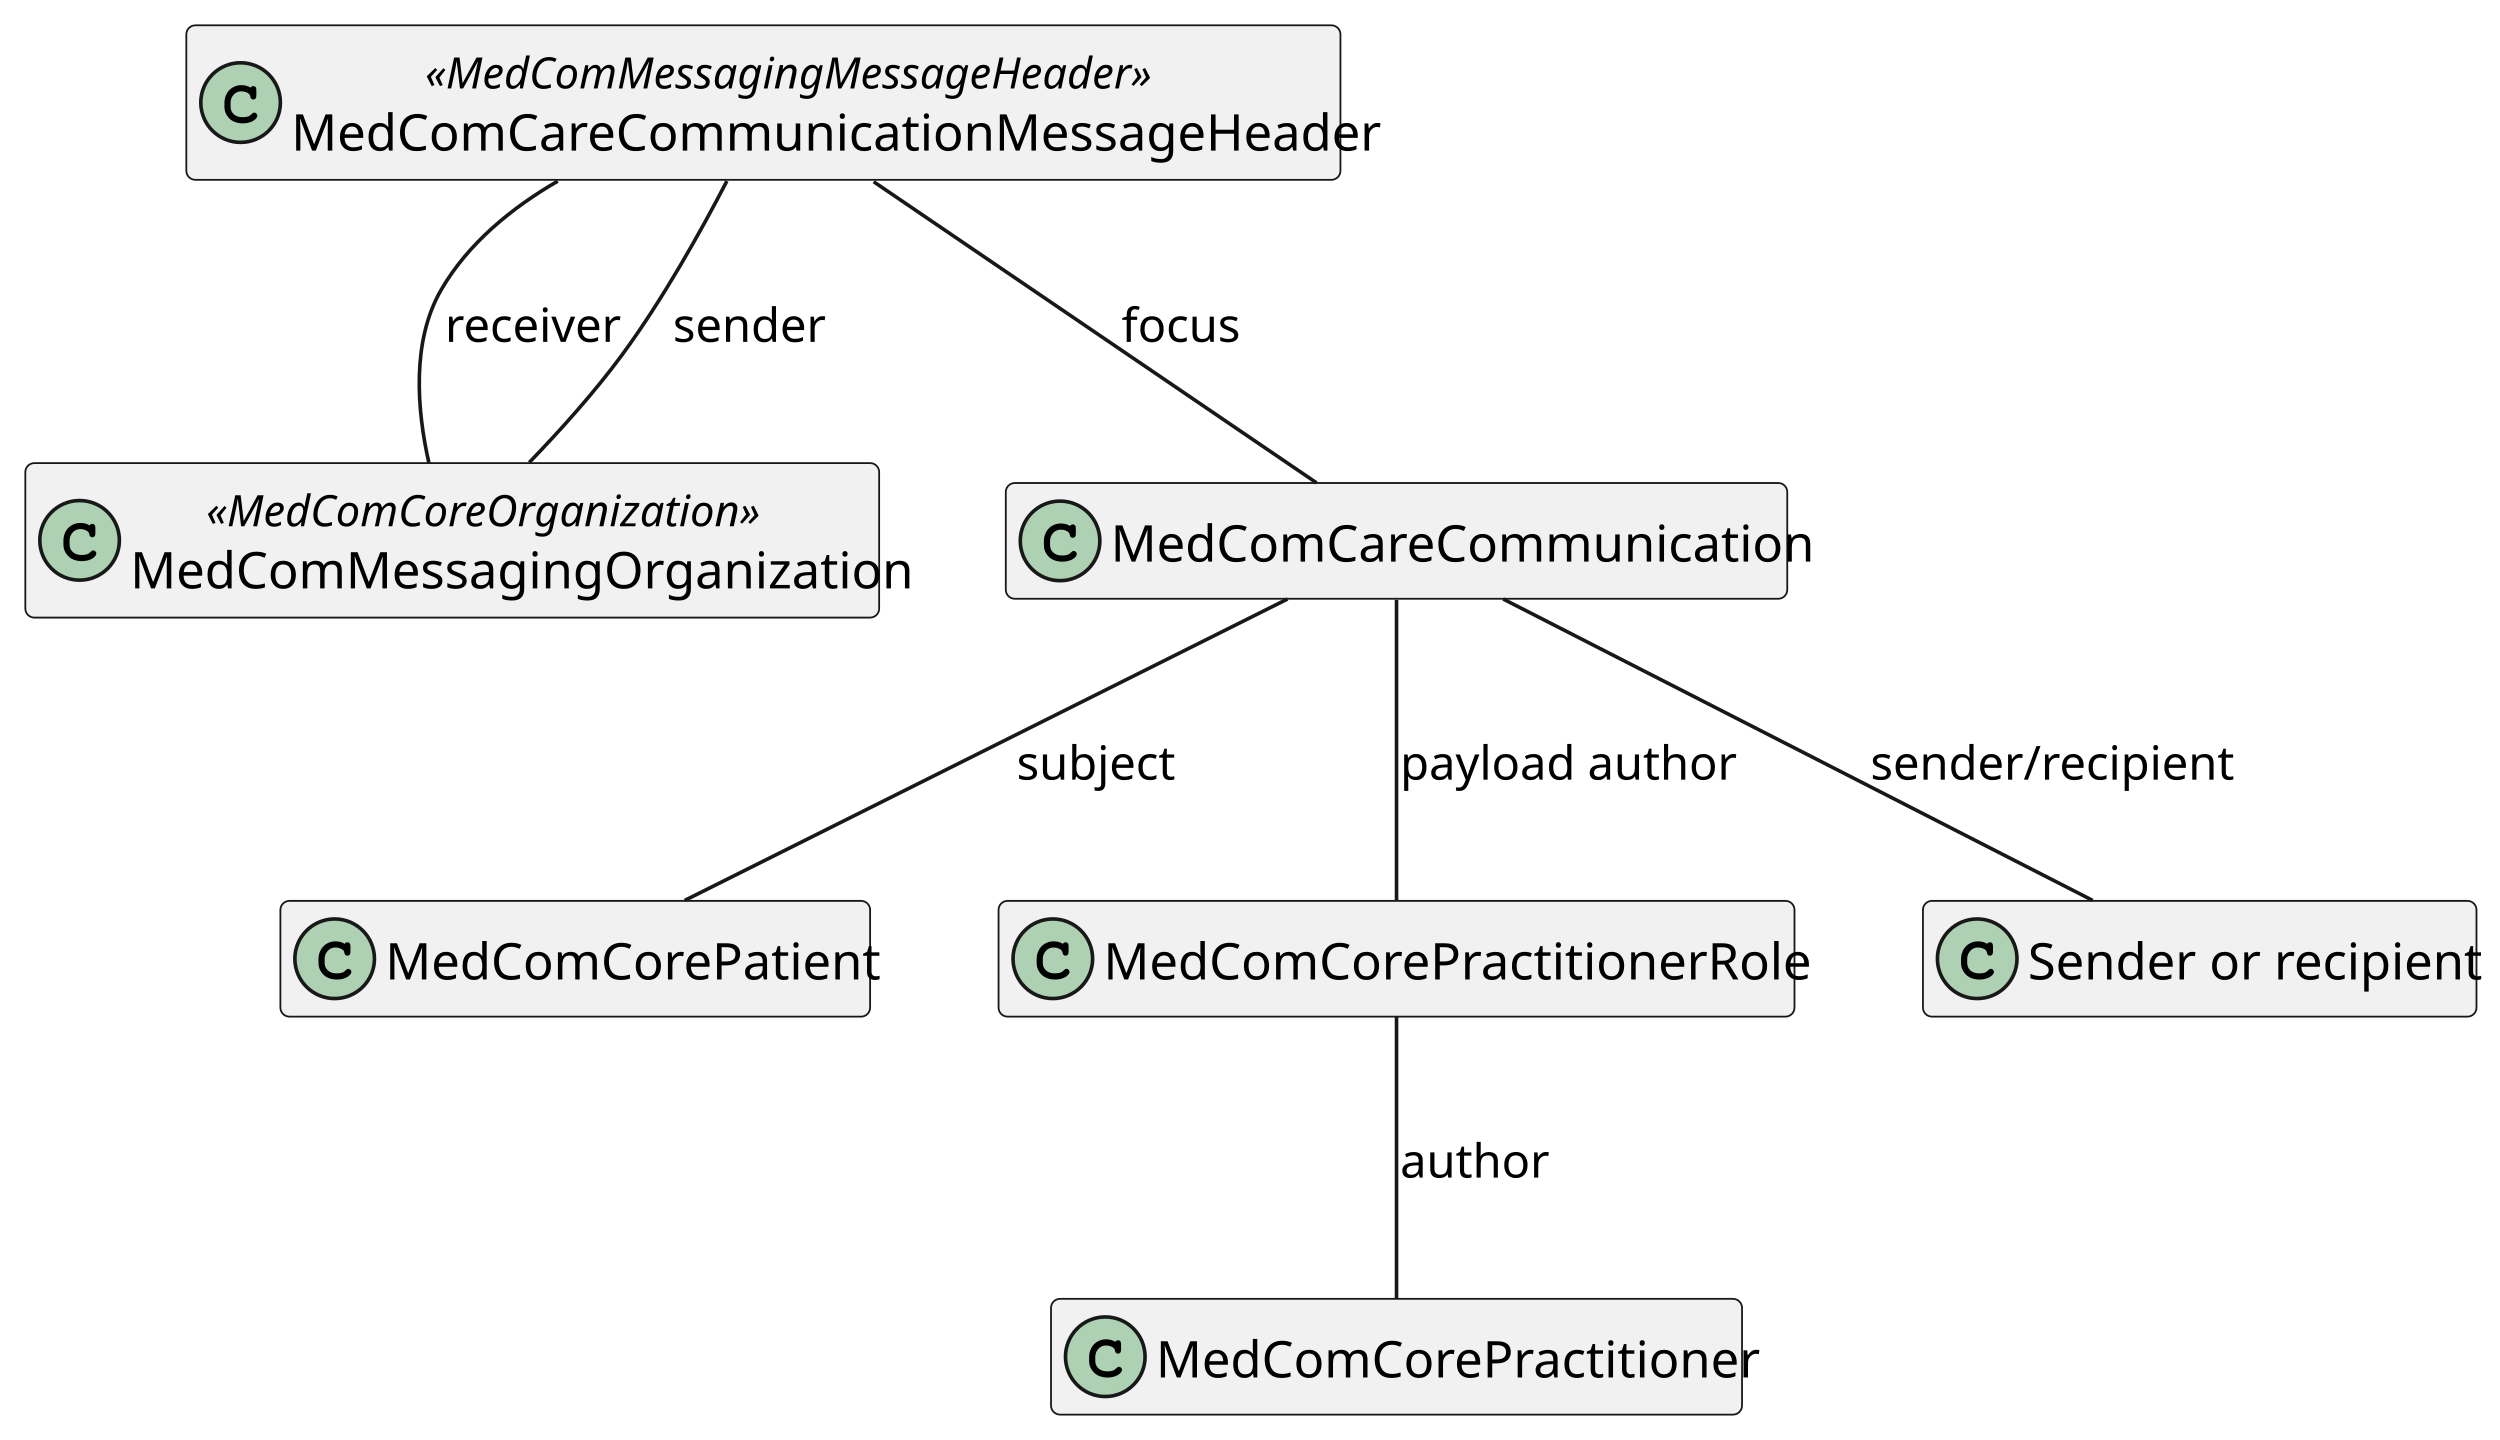
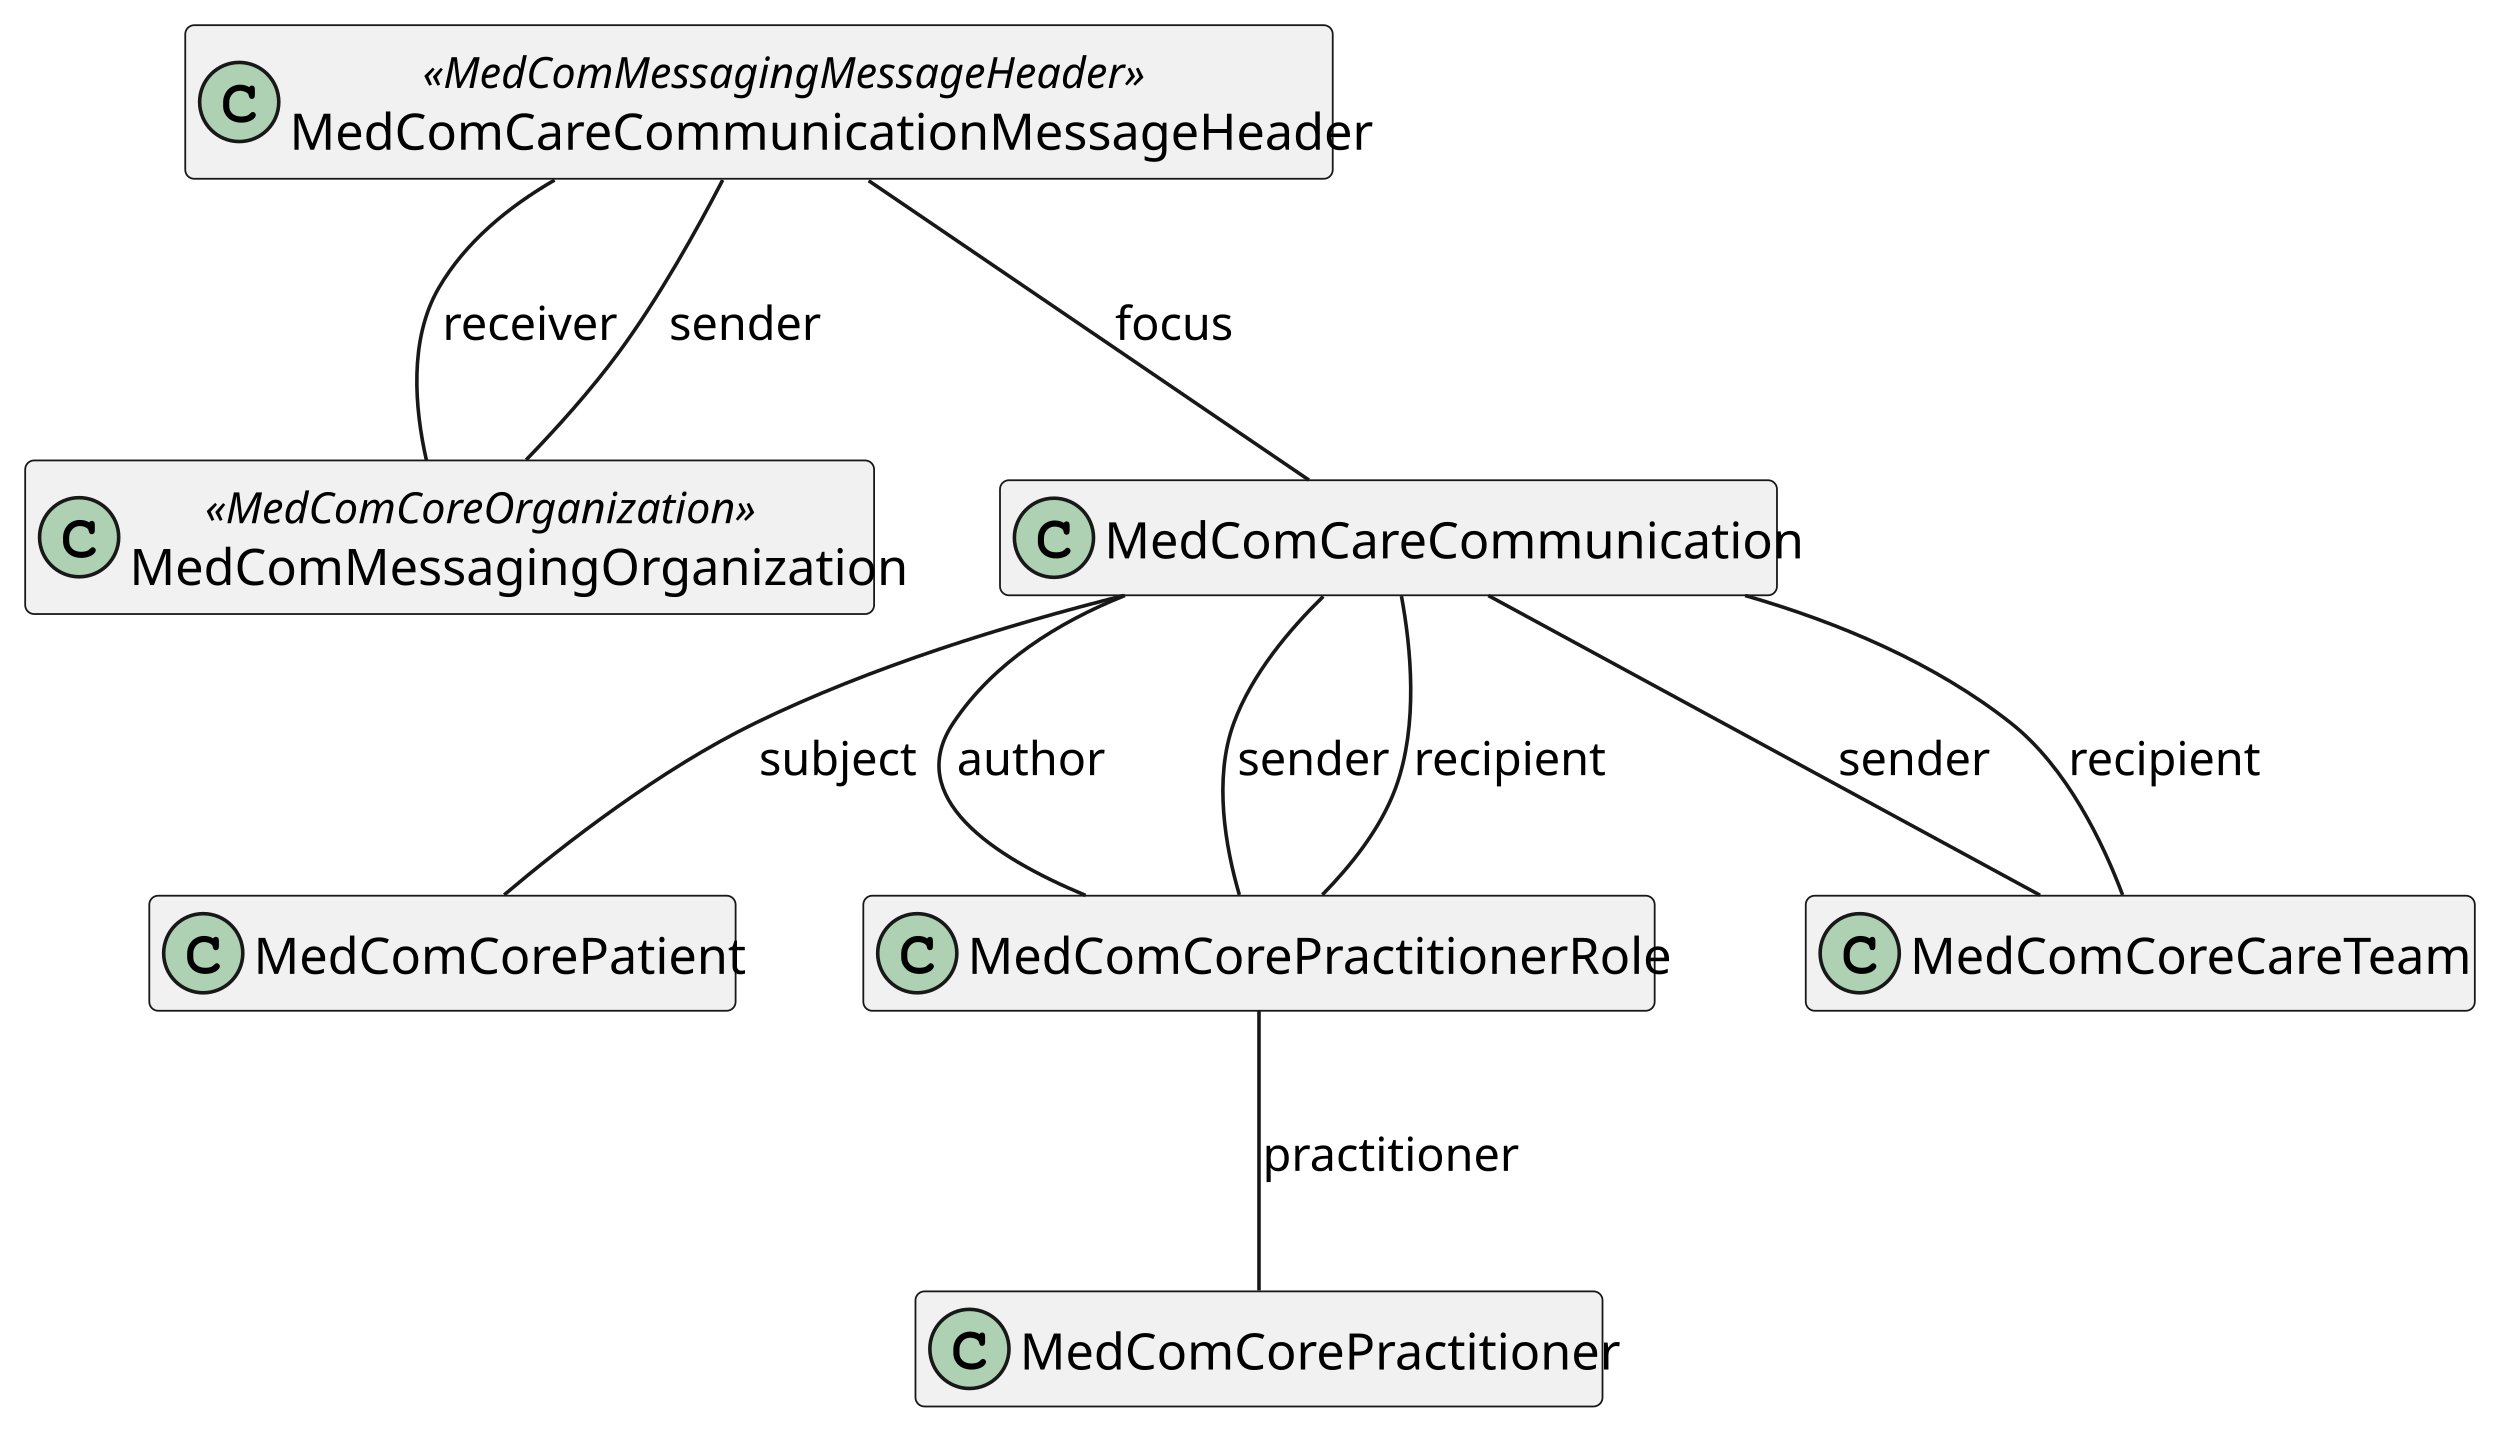
- <svg xmlns="http://www.w3.org/2000/svg" contentStyleType="text/css" height="398px" preserveAspectRatio="none" style="width:691px;height:398px;background:#FFFFFF;" version="1.1" viewBox="0 0 691 398" width="691px" zoomAndPan="magnify">
+ <svg xmlns="http://www.w3.org/2000/svg" contentStyleType="text/css" height="398px" preserveAspectRatio="none" style="width:695px;height:398px;background:#FFFFFF;" version="1.1" viewBox="0 0 695 398" width="695px" zoomAndPan="magnify">
  <defs />
  <g>
    <g id="elem_messageheader">
      <rect codeLine="6" fill="#F1F1F1" height="42.703" id="messageheader" rx="2.5" ry="2.5" style="stroke:#181818;stroke-width:0.5;" width="319" x="51.5" y="7" />
      <ellipse cx="66.5" cy="28.352" fill="#ADD1B2" rx="11" ry="11" style="stroke:#181818;stroke-width:1.0;" />
      <path d="M69.266,24.227 Q69.422,24.008 69.609,23.898 Q69.797,23.789 70.016,23.789 Q70.391,23.789 70.625,24.047 Q70.859,24.305 70.859,24.914 L70.859,26.367 Q70.859,26.977 70.625,27.242 Q70.391,27.508 70.016,27.508 Q69.672,27.508 69.469,27.305 Q69.266,27.117 69.156,26.602 Q69.109,26.242 68.922,26.055 Q68.594,25.68 67.984,25.461 Q67.375,25.242 66.75,25.242 Q65.984,25.242 65.352,25.57 Q64.719,25.898 64.227,26.648 Q63.734,27.398 63.734,28.43 L63.734,29.523 Q63.734,30.758 64.625,31.578 Q65.516,32.398 67.109,32.398 Q68.047,32.398 68.703,32.148 Q69.094,31.992 69.516,31.555 Q69.781,31.289 69.93,31.211 Q70.078,31.133 70.281,31.133 Q70.609,31.133 70.867,31.391 Q71.125,31.648 71.125,31.992 Q71.125,32.336 70.781,32.742 Q70.281,33.32 69.484,33.648 Q68.406,34.102 67.109,34.102 Q65.594,34.102 64.391,33.477 Q63.406,32.977 62.719,31.906 Q62.031,30.836 62.031,29.555 L62.031,28.398 Q62.031,27.07 62.648,25.922 Q63.266,24.773 64.359,24.156 Q65.453,23.539 66.688,23.539 Q67.422,23.539 68.07,23.703 Q68.719,23.867 69.266,24.227 Z " fill="#000000" />
      <text fill="#000000" font-family="sans-serif" font-size="12" font-style="italic" lengthAdjust="spacing" textLength="213" x="117.5" y="24.457">«MedComMessagingMessageHeader»</text>
      <text fill="#000000" font-family="sans-serif" font-size="14" lengthAdjust="spacing" textLength="287" x="80.5" y="41.627">MedComCareCommunicationMessageHeader</text>
    </g>
    <g id="elem_messagingOrganization">
      <rect codeLine="7" fill="#F1F1F1" height="42.703" id="messagingOrganization" rx="2.5" ry="2.5" style="stroke:#181818;stroke-width:0.5;" width="236" x="7" y="128" />
      <ellipse cx="22" cy="149.352" fill="#ADD1B2" rx="11" ry="11" style="stroke:#181818;stroke-width:1.0;" />
      <path d="M24.766,145.227 Q24.922,145.008 25.109,144.898 Q25.297,144.789 25.516,144.789 Q25.891,144.789 26.125,145.047 Q26.359,145.305 26.359,145.914 L26.359,147.367 Q26.359,147.977 26.125,148.242 Q25.891,148.508 25.516,148.508 Q25.172,148.508 24.969,148.305 Q24.766,148.117 24.656,147.602 Q24.609,147.242 24.422,147.055 Q24.094,146.68 23.484,146.461 Q22.875,146.242 22.25,146.242 Q21.484,146.242 20.852,146.57 Q20.219,146.898 19.727,147.648 Q19.234,148.398 19.234,149.43 L19.234,150.523 Q19.234,151.758 20.125,152.578 Q21.016,153.398 22.609,153.398 Q23.547,153.398 24.203,153.148 Q24.594,152.992 25.016,152.555 Q25.281,152.289 25.43,152.211 Q25.578,152.133 25.781,152.133 Q26.109,152.133 26.367,152.391 Q26.625,152.648 26.625,152.992 Q26.625,153.336 26.281,153.742 Q25.781,154.32 24.984,154.648 Q23.906,155.102 22.609,155.102 Q21.094,155.102 19.891,154.477 Q18.906,153.977 18.219,152.906 Q17.531,151.836 17.531,150.555 L17.531,149.398 Q17.531,148.07 18.148,146.922 Q18.766,145.773 19.859,145.156 Q20.953,144.539 22.188,144.539 Q22.922,144.539 23.57,144.703 Q24.219,144.867 24.766,145.227 Z " fill="#000000" />
      <text fill="#000000" font-family="sans-serif" font-size="12" font-style="italic" lengthAdjust="spacing" textLength="162" x="57" y="145.457">«MedComCoreOrganization»</text>
      <text fill="#000000" font-family="sans-serif" font-size="14" lengthAdjust="spacing" textLength="204" x="36" y="162.627">MedComMessagingOrganization</text>
    </g>
    <g id="elem_communication">
      <rect codeLine="8" fill="#F1F1F1" height="32" id="communication" rx="2.5" ry="2.5" style="stroke:#181818;stroke-width:0.5;" width="216" x="278" y="133.5" />
      <ellipse cx="293" cy="149.5" fill="#ADD1B2" rx="11" ry="11" style="stroke:#181818;stroke-width:1.0;" />
      <path d="M295.766,145.375 Q295.922,145.156 296.109,145.047 Q296.297,144.938 296.516,144.938 Q296.891,144.938 297.125,145.195 Q297.359,145.453 297.359,146.062 L297.359,147.516 Q297.359,148.125 297.125,148.391 Q296.891,148.656 296.516,148.656 Q296.172,148.656 295.969,148.453 Q295.766,148.266 295.656,147.75 Q295.609,147.391 295.422,147.203 Q295.094,146.828 294.484,146.609 Q293.875,146.391 293.25,146.391 Q292.484,146.391 291.852,146.719 Q291.219,147.047 290.727,147.797 Q290.234,148.547 290.234,149.578 L290.234,150.672 Q290.234,151.906 291.125,152.727 Q292.016,153.547 293.609,153.547 Q294.547,153.547 295.203,153.297 Q295.594,153.141 296.016,152.703 Q296.281,152.438 296.43,152.359 Q296.578,152.281 296.781,152.281 Q297.109,152.281 297.367,152.539 Q297.625,152.797 297.625,153.141 Q297.625,153.484 297.281,153.891 Q296.781,154.469 295.984,154.797 Q294.906,155.25 293.609,155.25 Q292.094,155.25 290.891,154.625 Q289.906,154.125 289.219,153.055 Q288.531,151.984 288.531,150.703 L288.531,149.547 Q288.531,148.219 289.148,147.07 Q289.766,145.922 290.859,145.305 Q291.953,144.688 293.188,144.688 Q293.922,144.688 294.57,144.852 Q295.219,145.016 295.766,145.375 Z " fill="#000000" />
      <text fill="#000000" font-family="sans-serif" font-size="14" lengthAdjust="spacing" textLength="184" x="307" y="155.228">MedComCareCommunication</text>
    </g>
    <g id="elem_patient">
-       <rect codeLine="9" fill="#F1F1F1" height="32" id="patient" rx="2.5" ry="2.5" style="stroke:#181818;stroke-width:0.5;" width="163" x="77.5" y="249" />
-       <ellipse cx="92.5" cy="265" fill="#ADD1B2" rx="11" ry="11" style="stroke:#181818;stroke-width:1.0;" />
-       <path d="M95.266,260.875 Q95.422,260.656 95.609,260.547 Q95.797,260.438 96.016,260.438 Q96.391,260.438 96.625,260.695 Q96.859,260.953 96.859,261.562 L96.859,263.016 Q96.859,263.625 96.625,263.891 Q96.391,264.156 96.016,264.156 Q95.672,264.156 95.469,263.953 Q95.266,263.766 95.156,263.25 Q95.109,262.891 94.922,262.703 Q94.594,262.328 93.984,262.109 Q93.375,261.891 92.75,261.891 Q91.984,261.891 91.352,262.219 Q90.719,262.547 90.227,263.297 Q89.734,264.047 89.734,265.078 L89.734,266.172 Q89.734,267.406 90.625,268.227 Q91.516,269.047 93.109,269.047 Q94.047,269.047 94.703,268.797 Q95.094,268.641 95.516,268.203 Q95.781,267.938 95.93,267.859 Q96.078,267.781 96.281,267.781 Q96.609,267.781 96.867,268.039 Q97.125,268.297 97.125,268.641 Q97.125,268.984 96.781,269.391 Q96.281,269.969 95.484,270.297 Q94.406,270.75 93.109,270.75 Q91.594,270.75 90.391,270.125 Q89.406,269.625 88.719,268.555 Q88.031,267.484 88.031,266.203 L88.031,265.047 Q88.031,263.719 88.648,262.57 Q89.266,261.422 90.359,260.805 Q91.453,260.188 92.688,260.188 Q93.422,260.188 94.07,260.352 Q94.719,260.516 95.266,260.875 Z " fill="#000000" />
-       <text fill="#000000" font-family="sans-serif" font-size="14" lengthAdjust="spacing" textLength="131" x="106.5" y="270.728">MedComCorePatient</text>
+       <rect codeLine="9" fill="#F1F1F1" height="32" id="patient" rx="2.5" ry="2.5" style="stroke:#181818;stroke-width:0.5;" width="163" x="41.5" y="249" />
+       <ellipse cx="56.5" cy="265" fill="#ADD1B2" rx="11" ry="11" style="stroke:#181818;stroke-width:1.0;" />
+       <path d="M59.266,260.875 Q59.422,260.656 59.609,260.547 Q59.797,260.438 60.016,260.438 Q60.391,260.438 60.625,260.695 Q60.859,260.953 60.859,261.562 L60.859,263.016 Q60.859,263.625 60.625,263.891 Q60.391,264.156 60.016,264.156 Q59.672,264.156 59.469,263.953 Q59.266,263.766 59.156,263.25 Q59.109,262.891 58.922,262.703 Q58.594,262.328 57.984,262.109 Q57.375,261.891 56.75,261.891 Q55.984,261.891 55.352,262.219 Q54.719,262.547 54.227,263.297 Q53.734,264.047 53.734,265.078 L53.734,266.172 Q53.734,267.406 54.625,268.227 Q55.516,269.047 57.109,269.047 Q58.047,269.047 58.703,268.797 Q59.094,268.641 59.516,268.203 Q59.781,267.938 59.93,267.859 Q60.078,267.781 60.281,267.781 Q60.609,267.781 60.867,268.039 Q61.125,268.297 61.125,268.641 Q61.125,268.984 60.781,269.391 Q60.281,269.969 59.484,270.297 Q58.406,270.75 57.109,270.75 Q55.594,270.75 54.391,270.125 Q53.406,269.625 52.719,268.555 Q52.031,267.484 52.031,266.203 L52.031,265.047 Q52.031,263.719 52.648,262.57 Q53.266,261.422 54.359,260.805 Q55.453,260.188 56.688,260.188 Q57.422,260.188 58.07,260.352 Q58.719,260.516 59.266,260.875 Z " fill="#000000" />
+       <text fill="#000000" font-family="sans-serif" font-size="14" lengthAdjust="spacing" textLength="131" x="70.5" y="270.728">MedComCorePatient</text>
    </g>
-     <g id="elem_authorRole">
-       <rect codeLine="10" fill="#F1F1F1" height="32" id="authorRole" rx="2.5" ry="2.5" style="stroke:#181818;stroke-width:0.5;" width="220" x="276" y="249" />
-       <ellipse cx="291" cy="265" fill="#ADD1B2" rx="11" ry="11" style="stroke:#181818;stroke-width:1.0;" />
-       <path d="M293.766,260.875 Q293.922,260.656 294.109,260.547 Q294.297,260.438 294.516,260.438 Q294.891,260.438 295.125,260.695 Q295.359,260.953 295.359,261.562 L295.359,263.016 Q295.359,263.625 295.125,263.891 Q294.891,264.156 294.516,264.156 Q294.172,264.156 293.969,263.953 Q293.766,263.766 293.656,263.25 Q293.609,262.891 293.422,262.703 Q293.094,262.328 292.484,262.109 Q291.875,261.891 291.25,261.891 Q290.484,261.891 289.852,262.219 Q289.219,262.547 288.727,263.297 Q288.234,264.047 288.234,265.078 L288.234,266.172 Q288.234,267.406 289.125,268.227 Q290.016,269.047 291.609,269.047 Q292.547,269.047 293.203,268.797 Q293.594,268.641 294.016,268.203 Q294.281,267.938 294.43,267.859 Q294.578,267.781 294.781,267.781 Q295.109,267.781 295.367,268.039 Q295.625,268.297 295.625,268.641 Q295.625,268.984 295.281,269.391 Q294.781,269.969 293.984,270.297 Q292.906,270.75 291.609,270.75 Q290.094,270.75 288.891,270.125 Q287.906,269.625 287.219,268.555 Q286.531,267.484 286.531,266.203 L286.531,265.047 Q286.531,263.719 287.148,262.57 Q287.766,261.422 288.859,260.805 Q289.953,260.188 291.188,260.188 Q291.922,260.188 292.57,260.352 Q293.219,260.516 293.766,260.875 Z " fill="#000000" />
-       <text fill="#000000" font-family="sans-serif" font-size="14" lengthAdjust="spacing" textLength="188" x="305" y="270.728">MedComCorePractitionerRole</text>
+     <g id="elem_pracRole">
+       <rect codeLine="10" fill="#F1F1F1" height="32" id="pracRole" rx="2.5" ry="2.5" style="stroke:#181818;stroke-width:0.5;" width="220" x="240" y="249" />
+       <ellipse cx="255" cy="265" fill="#ADD1B2" rx="11" ry="11" style="stroke:#181818;stroke-width:1.0;" />
+       <path d="M257.766,260.875 Q257.922,260.656 258.109,260.547 Q258.297,260.438 258.516,260.438 Q258.891,260.438 259.125,260.695 Q259.359,260.953 259.359,261.562 L259.359,263.016 Q259.359,263.625 259.125,263.891 Q258.891,264.156 258.516,264.156 Q258.172,264.156 257.969,263.953 Q257.766,263.766 257.656,263.25 Q257.609,262.891 257.422,262.703 Q257.094,262.328 256.484,262.109 Q255.875,261.891 255.25,261.891 Q254.484,261.891 253.852,262.219 Q253.219,262.547 252.727,263.297 Q252.234,264.047 252.234,265.078 L252.234,266.172 Q252.234,267.406 253.125,268.227 Q254.016,269.047 255.609,269.047 Q256.547,269.047 257.203,268.797 Q257.594,268.641 258.016,268.203 Q258.281,267.938 258.43,267.859 Q258.578,267.781 258.781,267.781 Q259.109,267.781 259.367,268.039 Q259.625,268.297 259.625,268.641 Q259.625,268.984 259.281,269.391 Q258.781,269.969 257.984,270.297 Q256.906,270.75 255.609,270.75 Q254.094,270.75 252.891,270.125 Q251.906,269.625 251.219,268.555 Q250.531,267.484 250.531,266.203 L250.531,265.047 Q250.531,263.719 251.148,262.57 Q251.766,261.422 252.859,260.805 Q253.953,260.188 255.188,260.188 Q255.922,260.188 256.57,260.352 Q257.219,260.516 257.766,260.875 Z " fill="#000000" />
+       <text fill="#000000" font-family="sans-serif" font-size="14" lengthAdjust="spacing" textLength="188" x="269" y="270.728">MedComCorePractitionerRole</text>
    </g>
-     <g id="elem_senderRec">
-       <rect codeLine="11" fill="#F1F1F1" height="32" id="senderRec" rx="2.5" ry="2.5" style="stroke:#181818;stroke-width:0.5;" width="153" x="531.5" y="249" />
-       <ellipse cx="546.5" cy="265" fill="#ADD1B2" rx="11" ry="11" style="stroke:#181818;stroke-width:1.0;" />
-       <path d="M549.266,260.875 Q549.422,260.656 549.609,260.547 Q549.797,260.438 550.016,260.438 Q550.391,260.438 550.625,260.695 Q550.859,260.953 550.859,261.562 L550.859,263.016 Q550.859,263.625 550.625,263.891 Q550.391,264.156 550.016,264.156 Q549.672,264.156 549.469,263.953 Q549.266,263.766 549.156,263.25 Q549.109,262.891 548.922,262.703 Q548.594,262.328 547.984,262.109 Q547.375,261.891 546.75,261.891 Q545.984,261.891 545.352,262.219 Q544.719,262.547 544.227,263.297 Q543.734,264.047 543.734,265.078 L543.734,266.172 Q543.734,267.406 544.625,268.227 Q545.516,269.047 547.109,269.047 Q548.047,269.047 548.703,268.797 Q549.094,268.641 549.516,268.203 Q549.781,267.938 549.93,267.859 Q550.078,267.781 550.281,267.781 Q550.609,267.781 550.867,268.039 Q551.125,268.297 551.125,268.641 Q551.125,268.984 550.781,269.391 Q550.281,269.969 549.484,270.297 Q548.406,270.75 547.109,270.75 Q545.594,270.75 544.391,270.125 Q543.406,269.625 542.719,268.555 Q542.031,267.484 542.031,266.203 L542.031,265.047 Q542.031,263.719 542.648,262.57 Q543.266,261.422 544.359,260.805 Q545.453,260.188 546.688,260.188 Q547.422,260.188 548.07,260.352 Q548.719,260.516 549.266,260.875 Z " fill="#000000" />
-       <text fill="#000000" font-family="sans-serif" font-size="14" lengthAdjust="spacing" textLength="121" x="560.5" y="270.728">Sender or recipient</text>
+     <g id="elem_careteam">
+       <rect codeLine="11" fill="#F1F1F1" height="32" id="careteam" rx="2.5" ry="2.5" style="stroke:#181818;stroke-width:0.5;" width="186" x="502" y="249" />
+       <ellipse cx="517" cy="265" fill="#ADD1B2" rx="11" ry="11" style="stroke:#181818;stroke-width:1.0;" />
+       <path d="M519.766,260.875 Q519.922,260.656 520.109,260.547 Q520.297,260.438 520.516,260.438 Q520.891,260.438 521.125,260.695 Q521.359,260.953 521.359,261.562 L521.359,263.016 Q521.359,263.625 521.125,263.891 Q520.891,264.156 520.516,264.156 Q520.172,264.156 519.969,263.953 Q519.766,263.766 519.656,263.25 Q519.609,262.891 519.422,262.703 Q519.094,262.328 518.484,262.109 Q517.875,261.891 517.25,261.891 Q516.484,261.891 515.852,262.219 Q515.219,262.547 514.727,263.297 Q514.234,264.047 514.234,265.078 L514.234,266.172 Q514.234,267.406 515.125,268.227 Q516.016,269.047 517.609,269.047 Q518.547,269.047 519.203,268.797 Q519.594,268.641 520.016,268.203 Q520.281,267.938 520.43,267.859 Q520.578,267.781 520.781,267.781 Q521.109,267.781 521.367,268.039 Q521.625,268.297 521.625,268.641 Q521.625,268.984 521.281,269.391 Q520.781,269.969 519.984,270.297 Q518.906,270.75 517.609,270.75 Q516.094,270.75 514.891,270.125 Q513.906,269.625 513.219,268.555 Q512.531,267.484 512.531,266.203 L512.531,265.047 Q512.531,263.719 513.148,262.57 Q513.766,261.422 514.859,260.805 Q515.953,260.188 517.188,260.188 Q517.922,260.188 518.57,260.352 Q519.219,260.516 519.766,260.875 Z " fill="#000000" />
+       <text fill="#000000" font-family="sans-serif" font-size="14" lengthAdjust="spacing" textLength="154" x="531" y="270.728">MedComCoreCareTeam</text>
    </g>
    <g id="elem_author">
-       <rect codeLine="12" fill="#F1F1F1" height="32" id="author" rx="2.5" ry="2.5" style="stroke:#181818;stroke-width:0.5;" width="191" x="290.5" y="359" />
-       <ellipse cx="305.5" cy="375" fill="#ADD1B2" rx="11" ry="11" style="stroke:#181818;stroke-width:1.0;" />
-       <path d="M308.266,370.875 Q308.422,370.656 308.609,370.547 Q308.797,370.438 309.016,370.438 Q309.391,370.438 309.625,370.695 Q309.859,370.953 309.859,371.562 L309.859,373.016 Q309.859,373.625 309.625,373.891 Q309.391,374.156 309.016,374.156 Q308.672,374.156 308.469,373.953 Q308.266,373.766 308.156,373.25 Q308.109,372.891 307.922,372.703 Q307.594,372.328 306.984,372.109 Q306.375,371.891 305.75,371.891 Q304.984,371.891 304.352,372.219 Q303.719,372.547 303.227,373.297 Q302.734,374.047 302.734,375.078 L302.734,376.172 Q302.734,377.406 303.625,378.227 Q304.516,379.047 306.109,379.047 Q307.047,379.047 307.703,378.797 Q308.094,378.641 308.516,378.203 Q308.781,377.938 308.93,377.859 Q309.078,377.781 309.281,377.781 Q309.609,377.781 309.867,378.039 Q310.125,378.297 310.125,378.641 Q310.125,378.984 309.781,379.391 Q309.281,379.969 308.484,380.297 Q307.406,380.75 306.109,380.75 Q304.594,380.75 303.391,380.125 Q302.406,379.625 301.719,378.555 Q301.031,377.484 301.031,376.203 L301.031,375.047 Q301.031,373.719 301.648,372.57 Q302.266,371.422 303.359,370.805 Q304.453,370.188 305.688,370.188 Q306.422,370.188 307.07,370.352 Q307.719,370.516 308.266,370.875 Z " fill="#000000" />
-       <text fill="#000000" font-family="sans-serif" font-size="14" lengthAdjust="spacing" textLength="159" x="319.5" y="380.728">MedComCorePractitioner</text>
+       <rect codeLine="12" fill="#F1F1F1" height="32" id="author" rx="2.5" ry="2.5" style="stroke:#181818;stroke-width:0.5;" width="191" x="254.5" y="359" />
+       <ellipse cx="269.5" cy="375" fill="#ADD1B2" rx="11" ry="11" style="stroke:#181818;stroke-width:1.0;" />
+       <path d="M272.266,370.875 Q272.422,370.656 272.609,370.547 Q272.797,370.438 273.016,370.438 Q273.391,370.438 273.625,370.695 Q273.859,370.953 273.859,371.562 L273.859,373.016 Q273.859,373.625 273.625,373.891 Q273.391,374.156 273.016,374.156 Q272.672,374.156 272.469,373.953 Q272.266,373.766 272.156,373.25 Q272.109,372.891 271.922,372.703 Q271.594,372.328 270.984,372.109 Q270.375,371.891 269.75,371.891 Q268.984,371.891 268.352,372.219 Q267.719,372.547 267.227,373.297 Q266.734,374.047 266.734,375.078 L266.734,376.172 Q266.734,377.406 267.625,378.227 Q268.516,379.047 270.109,379.047 Q271.047,379.047 271.703,378.797 Q272.094,378.641 272.516,378.203 Q272.781,377.938 272.93,377.859 Q273.078,377.781 273.281,377.781 Q273.609,377.781 273.867,378.039 Q274.125,378.297 274.125,378.641 Q274.125,378.984 273.781,379.391 Q273.281,379.969 272.484,380.297 Q271.406,380.75 270.109,380.75 Q268.594,380.75 267.391,380.125 Q266.406,379.625 265.719,378.555 Q265.031,377.484 265.031,376.203 L265.031,375.047 Q265.031,373.719 265.648,372.57 Q266.266,371.422 267.359,370.805 Q268.453,370.188 269.688,370.188 Q270.422,370.188 271.07,370.352 Q271.719,370.516 272.266,370.875 Z " fill="#000000" />
+       <text fill="#000000" font-family="sans-serif" font-size="14" lengthAdjust="spacing" textLength="159" x="283.5" y="380.728">MedComCorePractitioner</text>
    </g>
    <g id="link_messageheader_communication">
      <path codeLine="15" d="M241.48,50.23 C276.44,74 332.91,112.4 363.9,133.47 " fill="none" id="messageheader-communication" style="stroke:#181818;stroke-width:1.0;" />
      <text fill="#000000" font-family="sans-serif" font-size="13" lengthAdjust="spacing" textLength="31" x="310" y="94.495">focus</text>
    </g>
    <g id="link_communication_patient">
-       <path codeLine="16" d="M355.86,165.57 C312.44,187.28 232.75,227.12 189.27,248.87 " fill="none" id="communication-patient" style="stroke:#181818;stroke-width:1.0;" />
-       <text fill="#000000" font-family="sans-serif" font-size="13" lengthAdjust="spacing" textLength="42" x="281" y="215.495">subject</text>
+       <path codeLine="16" d="M312.4,165.56 C280.04,173.7 242.15,185.35 210,201 C183.68,213.82 156.92,234.61 140.16,248.77 " fill="none" id="communication-patient" style="stroke:#181818;stroke-width:1.0;" />
+       <text fill="#000000" font-family="sans-serif" font-size="13" lengthAdjust="spacing" textLength="42" x="211" y="215.495">subject</text>
    </g>
-     <g id="link_communication_authorRole">
-       <path codeLine="17" d="M386,165.81 C386,187.59 386,227.29 386,248.94 " fill="none" id="communication-authorRole" style="stroke:#181818;stroke-width:1.0;" />
-       <text fill="#000000" font-family="sans-serif" font-size="13" lengthAdjust="spacing" textLength="85" x="387" y="215.495">payload author</text>
+     <g id="link_communication_pracRole">
+       <path codeLine="17" d="M312.73,165.54 C294.08,173.03 276.17,184.23 265,201 C251.25,221.64 275.64,238.03 301.77,248.91 " fill="none" id="communication-pracRole" style="stroke:#181818;stroke-width:1.0;" />
+       <text fill="#000000" font-family="sans-serif" font-size="13" lengthAdjust="spacing" textLength="36" x="266" y="215.495">author</text>
    </g>
-     <g id="link_communication_senderRec">
-       <path codeLine="18" d="M415.48,165.57 C457.94,187.28 535.87,227.12 578.4,248.87 " fill="none" id="communication-senderRec" style="stroke:#181818;stroke-width:1.0;" />
-       <text fill="#000000" font-family="sans-serif" font-size="13" lengthAdjust="spacing" textLength="92" x="517" y="215.495">sender/recipient</text>
+     <g id="link_communication_pracRole">
+       <path codeLine="20" d="M367.87,165.81 C358.51,174.94 348.01,187.38 343,201 C337.26,216.59 340.73,235.71 344.54,248.77 " fill="none" id="communication-pracRole-1" style="stroke:#181818;stroke-width:1.0;" />
+       <text fill="#000000" font-family="sans-serif" font-size="13" lengthAdjust="spacing" textLength="39" x="344" y="215.495">sender</text>
    </g>
-     <g id="link_authorRole_author">
-       <path codeLine="19" d="M386,281.02 C386,301.53 386,338.13 386,358.76 " fill="none" id="authorRole-author" style="stroke:#181818;stroke-width:1.0;" />
-       <text fill="#000000" font-family="sans-serif" font-size="13" lengthAdjust="spacing" textLength="36" x="387" y="325.495">author</text>
+     <g id="link_communication_pracRole">
+       <path codeLine="21" d="M389.6,165.71 C392.24,179.95 394.38,201.57 388,219 C383.86,230.33 375.46,240.78 367.61,248.75 " fill="none" id="communication-pracRole-2" style="stroke:#181818;stroke-width:1.0;" />
+       <text fill="#000000" font-family="sans-serif" font-size="13" lengthAdjust="spacing" textLength="49" x="393" y="215.495">recipient</text>
+     </g>
+     <g id="link_communication_careteam">
+       <path codeLine="18" d="M413.75,165.57 C453.73,187.28 527.09,227.12 567.13,248.87 " fill="none" id="communication-careteam" style="stroke:#181818;stroke-width:1.0;" />
+       <text fill="#000000" font-family="sans-serif" font-size="13" lengthAdjust="spacing" textLength="39" x="511" y="215.495">sender</text>
+     </g>
+     <g id="link_communication_careteam">
+       <path codeLine="19" d="M485.15,165.56 C511.11,173.04 537.75,184.24 559,201 C574.63,213.33 584.68,234.44 590.08,248.79 " fill="none" id="communication-careteam-1" style="stroke:#181818;stroke-width:1.0;" />
+       <text fill="#000000" font-family="sans-serif" font-size="13" lengthAdjust="spacing" textLength="49" x="575" y="215.495">recipient</text>
+     </g>
+     <g id="link_pracRole_author">
+       <path codeLine="22" d="M350,281.02 C350,301.53 350,338.13 350,358.76 " fill="none" id="pracRole-author" style="stroke:#181818;stroke-width:1.0;" />
+       <text fill="#000000" font-family="sans-serif" font-size="13" lengthAdjust="spacing" textLength="64" x="351" y="325.495">practitioner</text>
    </g>
    <g id="link_messageheader_messagingOrganization">
-       <path codeLine="22" d="M154.17,50.06 C141.38,57.47 129.42,67.26 122,80 C113.61,94.4 115.3,113.54 118.54,127.92 " fill="none" id="messageheader-messagingOrganization" style="stroke:#181818;stroke-width:1.0;" />
+       <path codeLine="25" d="M154.17,50.06 C141.38,57.47 129.42,67.26 122,80 C113.61,94.4 115.3,113.54 118.54,127.92 " fill="none" id="messageheader-messagingOrganization" style="stroke:#181818;stroke-width:1.0;" />
      <text fill="#000000" font-family="sans-serif" font-size="13" lengthAdjust="spacing" textLength="44" x="123" y="94.495">receiver</text>
    </g>
    <g id="link_messageheader_messagingOrganization">
-       <path codeLine="23" d="M200.91,50.04 C193.64,64.06 183.18,82.78 172,98 C164.34,108.42 154.78,119.04 146.28,127.83 " fill="none" id="messageheader-messagingOrganization-1" style="stroke:#181818;stroke-width:1.0;" />
+       <path codeLine="26" d="M200.91,50.04 C193.64,64.06 183.18,82.78 172,98 C164.34,108.42 154.78,119.04 146.28,127.83 " fill="none" id="messageheader-messagingOrganization-1" style="stroke:#181818;stroke-width:1.0;" />
      <text fill="#000000" font-family="sans-serif" font-size="13" lengthAdjust="spacing" textLength="39" x="186" y="94.495">sender</text>
    </g>
  </g>
</svg>
